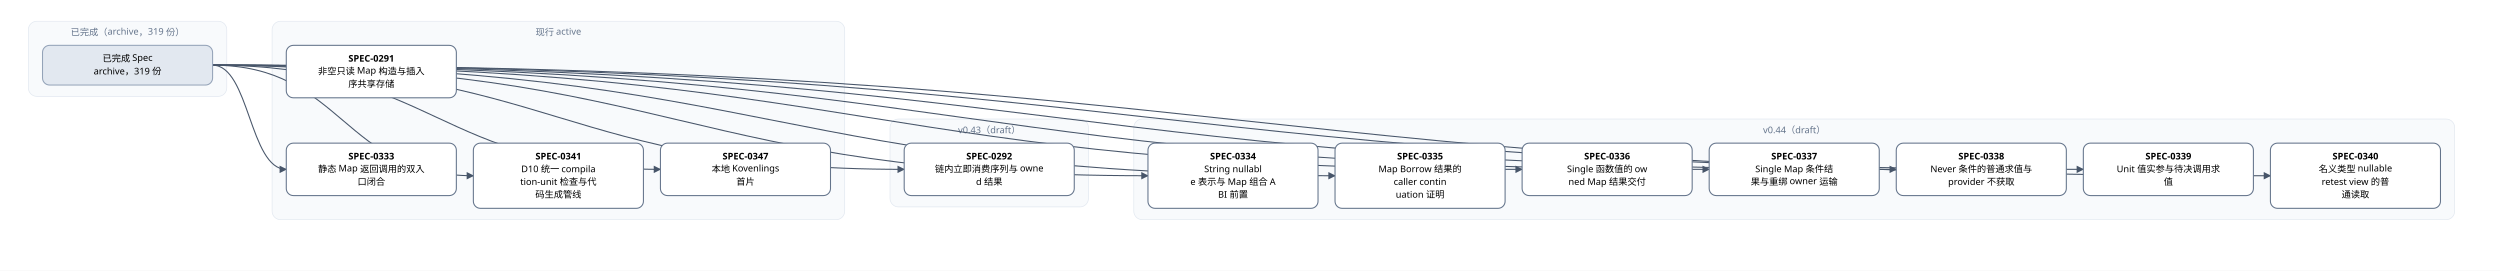
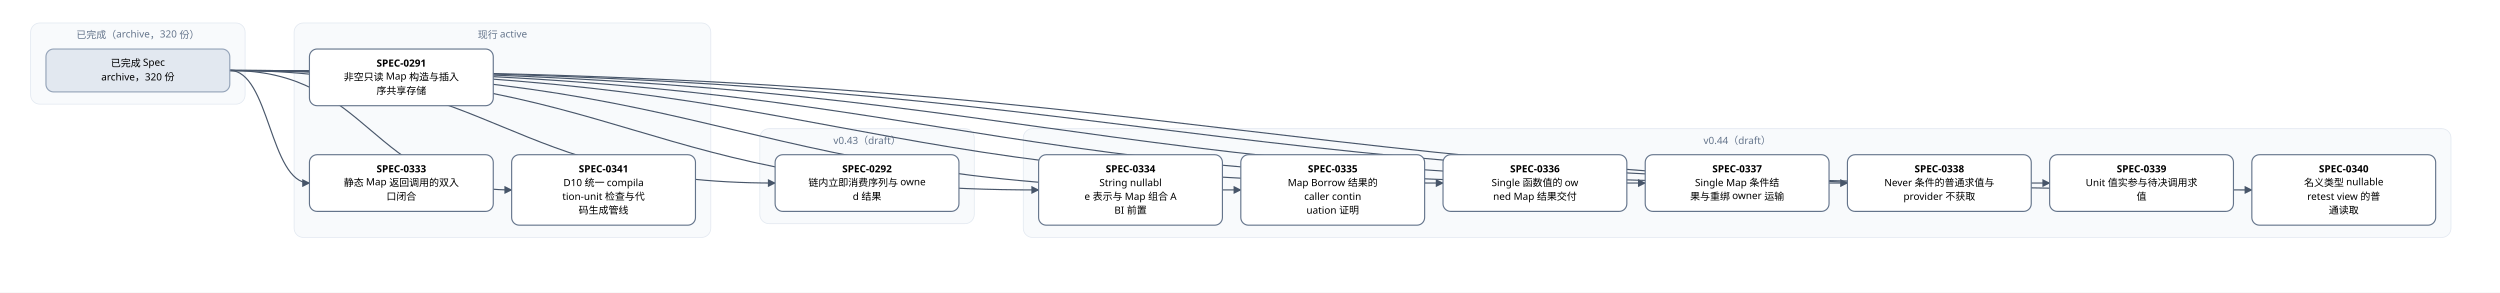
- <svg xmlns="http://www.w3.org/2000/svg" width="3528" height="382" viewBox="0 0 3528 382" font-family="PingFang SC, Microsoft YaHei, sans-serif">
+ <svg xmlns="http://www.w3.org/2000/svg" width="3264" height="382" viewBox="0 0 3264 382" font-family="PingFang SC, Microsoft YaHei, sans-serif">
  <defs>
    <marker id="arrow" viewBox="0 0 10 10" refX="9" refY="5" markerWidth="7" markerHeight="7" orient="auto-start-reverse">
      <path d="M0,0 L10,5 L0,10 z" fill="#475569" />
    </marker>
  </defs>
-   <rect width="3528" height="382" fill="#ffffff" />
+   <rect width="3264" height="382" fill="#ffffff" />
  <rect x="40" y="30" width="280" height="106" rx="12" fill="#f8fafc" stroke="#e2e8f0" />
-   <text x="180" y="50" text-anchor="middle" font-size="13" fill="#64748b">已完成（archive，319 份）</text>
-   <rect x="384" y="30" width="808" height="280" rx="12" fill="#f8fafc" stroke="#e2e8f0" />
-   <text x="788" y="50" text-anchor="middle" font-size="13" fill="#64748b">现行 active</text>
-   <rect x="1256" y="168" width="280" height="124" rx="12" fill="#f8fafc" stroke="#e2e8f0" />
-   <text x="1396" y="188" text-anchor="middle" font-size="13" fill="#64748b">v0.43（draft）</text>
-   <rect x="1600" y="168" width="1864" height="142" rx="12" fill="#f8fafc" stroke="#e2e8f0" />
-   <text x="2532" y="188" text-anchor="middle" font-size="13" fill="#64748b">v0.44（draft）</text>
-   <path d="M 300 92 C 788 92, 788 239, 1276 239" fill="none" stroke="#475569" stroke-width="1.5" marker-end="url(#arrow)" />
+   <text x="180" y="50" text-anchor="middle" font-size="13" fill="#64748b">已完成（archive，320 份）</text>
+   <rect x="384" y="30" width="544" height="280" rx="12" fill="#f8fafc" stroke="#e2e8f0" />
+   <text x="656" y="50" text-anchor="middle" font-size="13" fill="#64748b">现行 active</text>
+   <rect x="992" y="168" width="280" height="124" rx="12" fill="#f8fafc" stroke="#e2e8f0" />
+   <text x="1132" y="188" text-anchor="middle" font-size="13" fill="#64748b">v0.43（draft）</text>
+   <rect x="1336" y="168" width="1864" height="142" rx="12" fill="#f8fafc" stroke="#e2e8f0" />
+   <text x="2268" y="188" text-anchor="middle" font-size="13" fill="#64748b">v0.44（draft）</text>
+   <path d="M 300 92 C 656 92, 656 239, 1012 239" fill="none" stroke="#475569" stroke-width="1.5" marker-end="url(#arrow)" />
  <path d="M 300 92 C 352 92, 352 239, 404 239" fill="none" stroke="#475569" stroke-width="1.5" marker-end="url(#arrow)" />
+   <path d="M 300 92 C 828 92, 828 248, 1356 248" fill="none" stroke="#475569" stroke-width="1.5" marker-end="url(#arrow)" />
  <path d="M 300 92 C 960 92, 960 248, 1620 248" fill="none" stroke="#475569" stroke-width="1.5" marker-end="url(#arrow)" />
-   <path d="M 300 92 C 1092 92, 1092 248, 1884 248" fill="none" stroke="#475569" stroke-width="1.5" marker-end="url(#arrow)" />
+   <path d="M 300 92 C 1092 92, 1092 239, 1884 239" fill="none" stroke="#475569" stroke-width="1.5" marker-end="url(#arrow)" />
  <path d="M 300 92 C 1224 92, 1224 239, 2148 239" fill="none" stroke="#475569" stroke-width="1.5" marker-end="url(#arrow)" />
  <path d="M 300 92 C 1356 92, 1356 239, 2412 239" fill="none" stroke="#475569" stroke-width="1.5" marker-end="url(#arrow)" />
  <path d="M 300 92 C 1488 92, 1488 239, 2676 239" fill="none" stroke="#475569" stroke-width="1.5" marker-end="url(#arrow)" />
-   <path d="M 300 92 C 1620 92, 1620 239, 2940 239" fill="none" stroke="#475569" stroke-width="1.5" marker-end="url(#arrow)" />
-   <path d="M 300 92 C 1752 92, 1752 248, 3204 248" fill="none" stroke="#475569" stroke-width="1.5" marker-end="url(#arrow)" />
+   <path d="M 300 92 C 1620 92, 1620 248, 2940 248" fill="none" stroke="#475569" stroke-width="1.5" marker-end="url(#arrow)" />
  <path d="M 300 92 C 484 92, 484 248, 668 248" fill="none" stroke="#475569" stroke-width="1.5" marker-end="url(#arrow)" />
-   <path d="M 300 92 C 616 92, 616 239, 932 239" fill="none" stroke="#475569" stroke-width="1.5" marker-end="url(#arrow)" />
  <rect x="404" y="64" width="240" height="74" rx="10" fill="#ffffff" stroke="#64748b" stroke-width="1.5" />
  <text x="524" y="87" text-anchor="middle" font-size="13" font-weight="600">SPEC-0291</text>
  <text x="524" y="105" text-anchor="middle" font-size="13">非空只读 Map 构造与插入</text>
  <text x="524" y="123" text-anchor="middle" font-size="13">序共享存储</text>
-   <rect x="1276" y="202" width="240" height="74" rx="10" fill="#ffffff" stroke="#64748b" stroke-width="1.5" />
-   <text x="1396" y="225" text-anchor="middle" font-size="13" font-weight="600">SPEC-0292</text>
-   <text x="1396" y="243" text-anchor="middle" font-size="13">链内立即消费序列与 owne</text>
-   <text x="1396" y="261" text-anchor="middle" font-size="13">d 结果</text>
+   <rect x="1012" y="202" width="240" height="74" rx="10" fill="#ffffff" stroke="#64748b" stroke-width="1.5" />
+   <text x="1132" y="225" text-anchor="middle" font-size="13" font-weight="600">SPEC-0292</text>
+   <text x="1132" y="243" text-anchor="middle" font-size="13">链内立即消费序列与 owne</text>
+   <text x="1132" y="261" text-anchor="middle" font-size="13">d 结果</text>
  <rect x="404" y="202" width="240" height="74" rx="10" fill="#ffffff" stroke="#64748b" stroke-width="1.5" />
  <text x="524" y="225" text-anchor="middle" font-size="13" font-weight="600">SPEC-0333</text>
  <text x="524" y="243" text-anchor="middle" font-size="13">静态 Map 返回调用的双入</text>
  <text x="524" y="261" text-anchor="middle" font-size="13">口闭合</text>
+   <rect x="1356" y="202" width="240" height="92" rx="10" fill="#ffffff" stroke="#64748b" stroke-width="1.5" />
+   <text x="1476" y="225" text-anchor="middle" font-size="13" font-weight="600">SPEC-0334</text>
+   <text x="1476" y="243" text-anchor="middle" font-size="13">String nullabl</text>
+   <text x="1476" y="261" text-anchor="middle" font-size="13">e 表示与 Map 组合 A</text>
+   <text x="1476" y="279" text-anchor="middle" font-size="13">BI 前置</text>
  <rect x="1620" y="202" width="240" height="92" rx="10" fill="#ffffff" stroke="#64748b" stroke-width="1.5" />
-   <text x="1740" y="225" text-anchor="middle" font-size="13" font-weight="600">SPEC-0334</text>
-   <text x="1740" y="243" text-anchor="middle" font-size="13">String nullabl</text>
-   <text x="1740" y="261" text-anchor="middle" font-size="13">e 表示与 Map 组合 A</text>
-   <text x="1740" y="279" text-anchor="middle" font-size="13">BI 前置</text>
-   <rect x="1884" y="202" width="240" height="92" rx="10" fill="#ffffff" stroke="#64748b" stroke-width="1.5" />
-   <text x="2004" y="225" text-anchor="middle" font-size="13" font-weight="600">SPEC-0335</text>
-   <text x="2004" y="243" text-anchor="middle" font-size="13">Map Borrow 结果的</text>
-   <text x="2004" y="261" text-anchor="middle" font-size="13"> caller contin</text>
-   <text x="2004" y="279" text-anchor="middle" font-size="13">uation 证明</text>
+   <text x="1740" y="225" text-anchor="middle" font-size="13" font-weight="600">SPEC-0335</text>
+   <text x="1740" y="243" text-anchor="middle" font-size="13">Map Borrow 结果的</text>
+   <text x="1740" y="261" text-anchor="middle" font-size="13"> caller contin</text>
+   <text x="1740" y="279" text-anchor="middle" font-size="13">uation 证明</text>
+   <rect x="1884" y="202" width="240" height="74" rx="10" fill="#ffffff" stroke="#64748b" stroke-width="1.5" />
+   <text x="2004" y="225" text-anchor="middle" font-size="13" font-weight="600">SPEC-0336</text>
+   <text x="2004" y="243" text-anchor="middle" font-size="13">Single 函数值的 ow</text>
+   <text x="2004" y="261" text-anchor="middle" font-size="13">ned Map 结果交付</text>
  <rect x="2148" y="202" width="240" height="74" rx="10" fill="#ffffff" stroke="#64748b" stroke-width="1.5" />
-   <text x="2268" y="225" text-anchor="middle" font-size="13" font-weight="600">SPEC-0336</text>
-   <text x="2268" y="243" text-anchor="middle" font-size="13">Single 函数值的 ow</text>
-   <text x="2268" y="261" text-anchor="middle" font-size="13">ned Map 结果交付</text>
+   <text x="2268" y="225" text-anchor="middle" font-size="13" font-weight="600">SPEC-0337</text>
+   <text x="2268" y="243" text-anchor="middle" font-size="13">Single Map 条件结</text>
+   <text x="2268" y="261" text-anchor="middle" font-size="13">果与重绑 owner 运输</text>
  <rect x="2412" y="202" width="240" height="74" rx="10" fill="#ffffff" stroke="#64748b" stroke-width="1.5" />
-   <text x="2532" y="225" text-anchor="middle" font-size="13" font-weight="600">SPEC-0337</text>
-   <text x="2532" y="243" text-anchor="middle" font-size="13">Single Map 条件结</text>
-   <text x="2532" y="261" text-anchor="middle" font-size="13">果与重绑 owner 运输</text>
+   <text x="2532" y="225" text-anchor="middle" font-size="13" font-weight="600">SPEC-0338</text>
+   <text x="2532" y="243" text-anchor="middle" font-size="13">Never 条件的普通求值与</text>
+   <text x="2532" y="261" text-anchor="middle" font-size="13"> provider 不获取</text>
  <rect x="2676" y="202" width="240" height="74" rx="10" fill="#ffffff" stroke="#64748b" stroke-width="1.5" />
-   <text x="2796" y="225" text-anchor="middle" font-size="13" font-weight="600">SPEC-0338</text>
-   <text x="2796" y="243" text-anchor="middle" font-size="13">Never 条件的普通求值与</text>
-   <text x="2796" y="261" text-anchor="middle" font-size="13"> provider 不获取</text>
-   <rect x="2940" y="202" width="240" height="74" rx="10" fill="#ffffff" stroke="#64748b" stroke-width="1.5" />
-   <text x="3060" y="225" text-anchor="middle" font-size="13" font-weight="600">SPEC-0339</text>
-   <text x="3060" y="243" text-anchor="middle" font-size="13">Unit 值实参与待决调用求</text>
-   <text x="3060" y="261" text-anchor="middle" font-size="13">值</text>
-   <rect x="3204" y="202" width="240" height="92" rx="10" fill="#ffffff" stroke="#64748b" stroke-width="1.5" />
-   <text x="3324" y="225" text-anchor="middle" font-size="13" font-weight="600">SPEC-0340</text>
-   <text x="3324" y="243" text-anchor="middle" font-size="13">名义类型 nullable </text>
-   <text x="3324" y="261" text-anchor="middle" font-size="13">retest view 的普</text>
-   <text x="3324" y="279" text-anchor="middle" font-size="13">通读取</text>
+   <text x="2796" y="225" text-anchor="middle" font-size="13" font-weight="600">SPEC-0339</text>
+   <text x="2796" y="243" text-anchor="middle" font-size="13">Unit 值实参与待决调用求</text>
+   <text x="2796" y="261" text-anchor="middle" font-size="13">值</text>
+   <rect x="2940" y="202" width="240" height="92" rx="10" fill="#ffffff" stroke="#64748b" stroke-width="1.5" />
+   <text x="3060" y="225" text-anchor="middle" font-size="13" font-weight="600">SPEC-0340</text>
+   <text x="3060" y="243" text-anchor="middle" font-size="13">名义类型 nullable </text>
+   <text x="3060" y="261" text-anchor="middle" font-size="13">retest view 的普</text>
+   <text x="3060" y="279" text-anchor="middle" font-size="13">通读取</text>
  <rect x="668" y="202" width="240" height="92" rx="10" fill="#ffffff" stroke="#64748b" stroke-width="1.5" />
  <text x="788" y="225" text-anchor="middle" font-size="13" font-weight="600">SPEC-0341</text>
  <text x="788" y="243" text-anchor="middle" font-size="13">D10 统一 compila</text>
  <text x="788" y="261" text-anchor="middle" font-size="13">tion-unit 检查与代</text>
  <text x="788" y="279" text-anchor="middle" font-size="13">码生成管线</text>
-   <rect x="932" y="202" width="240" height="74" rx="10" fill="#ffffff" stroke="#64748b" stroke-width="1.5" />
-   <text x="1052" y="225" text-anchor="middle" font-size="13" font-weight="600">SPEC-0347</text>
-   <text x="1052" y="243" text-anchor="middle" font-size="13">本地 Kovenlings </text>
-   <text x="1052" y="261" text-anchor="middle" font-size="13">首片</text>
  <rect x="60" y="64" width="240" height="56" rx="10" fill="#e2e8f0" stroke="#94a3b8" stroke-width="1.5" />
  <text x="180" y="87" text-anchor="middle" font-size="13">已完成 Spec</text>
-   <text x="180" y="105" text-anchor="middle" font-size="13">archive，319 份</text>
+   <text x="180" y="105" text-anchor="middle" font-size="13">archive，320 份</text>
</svg>
